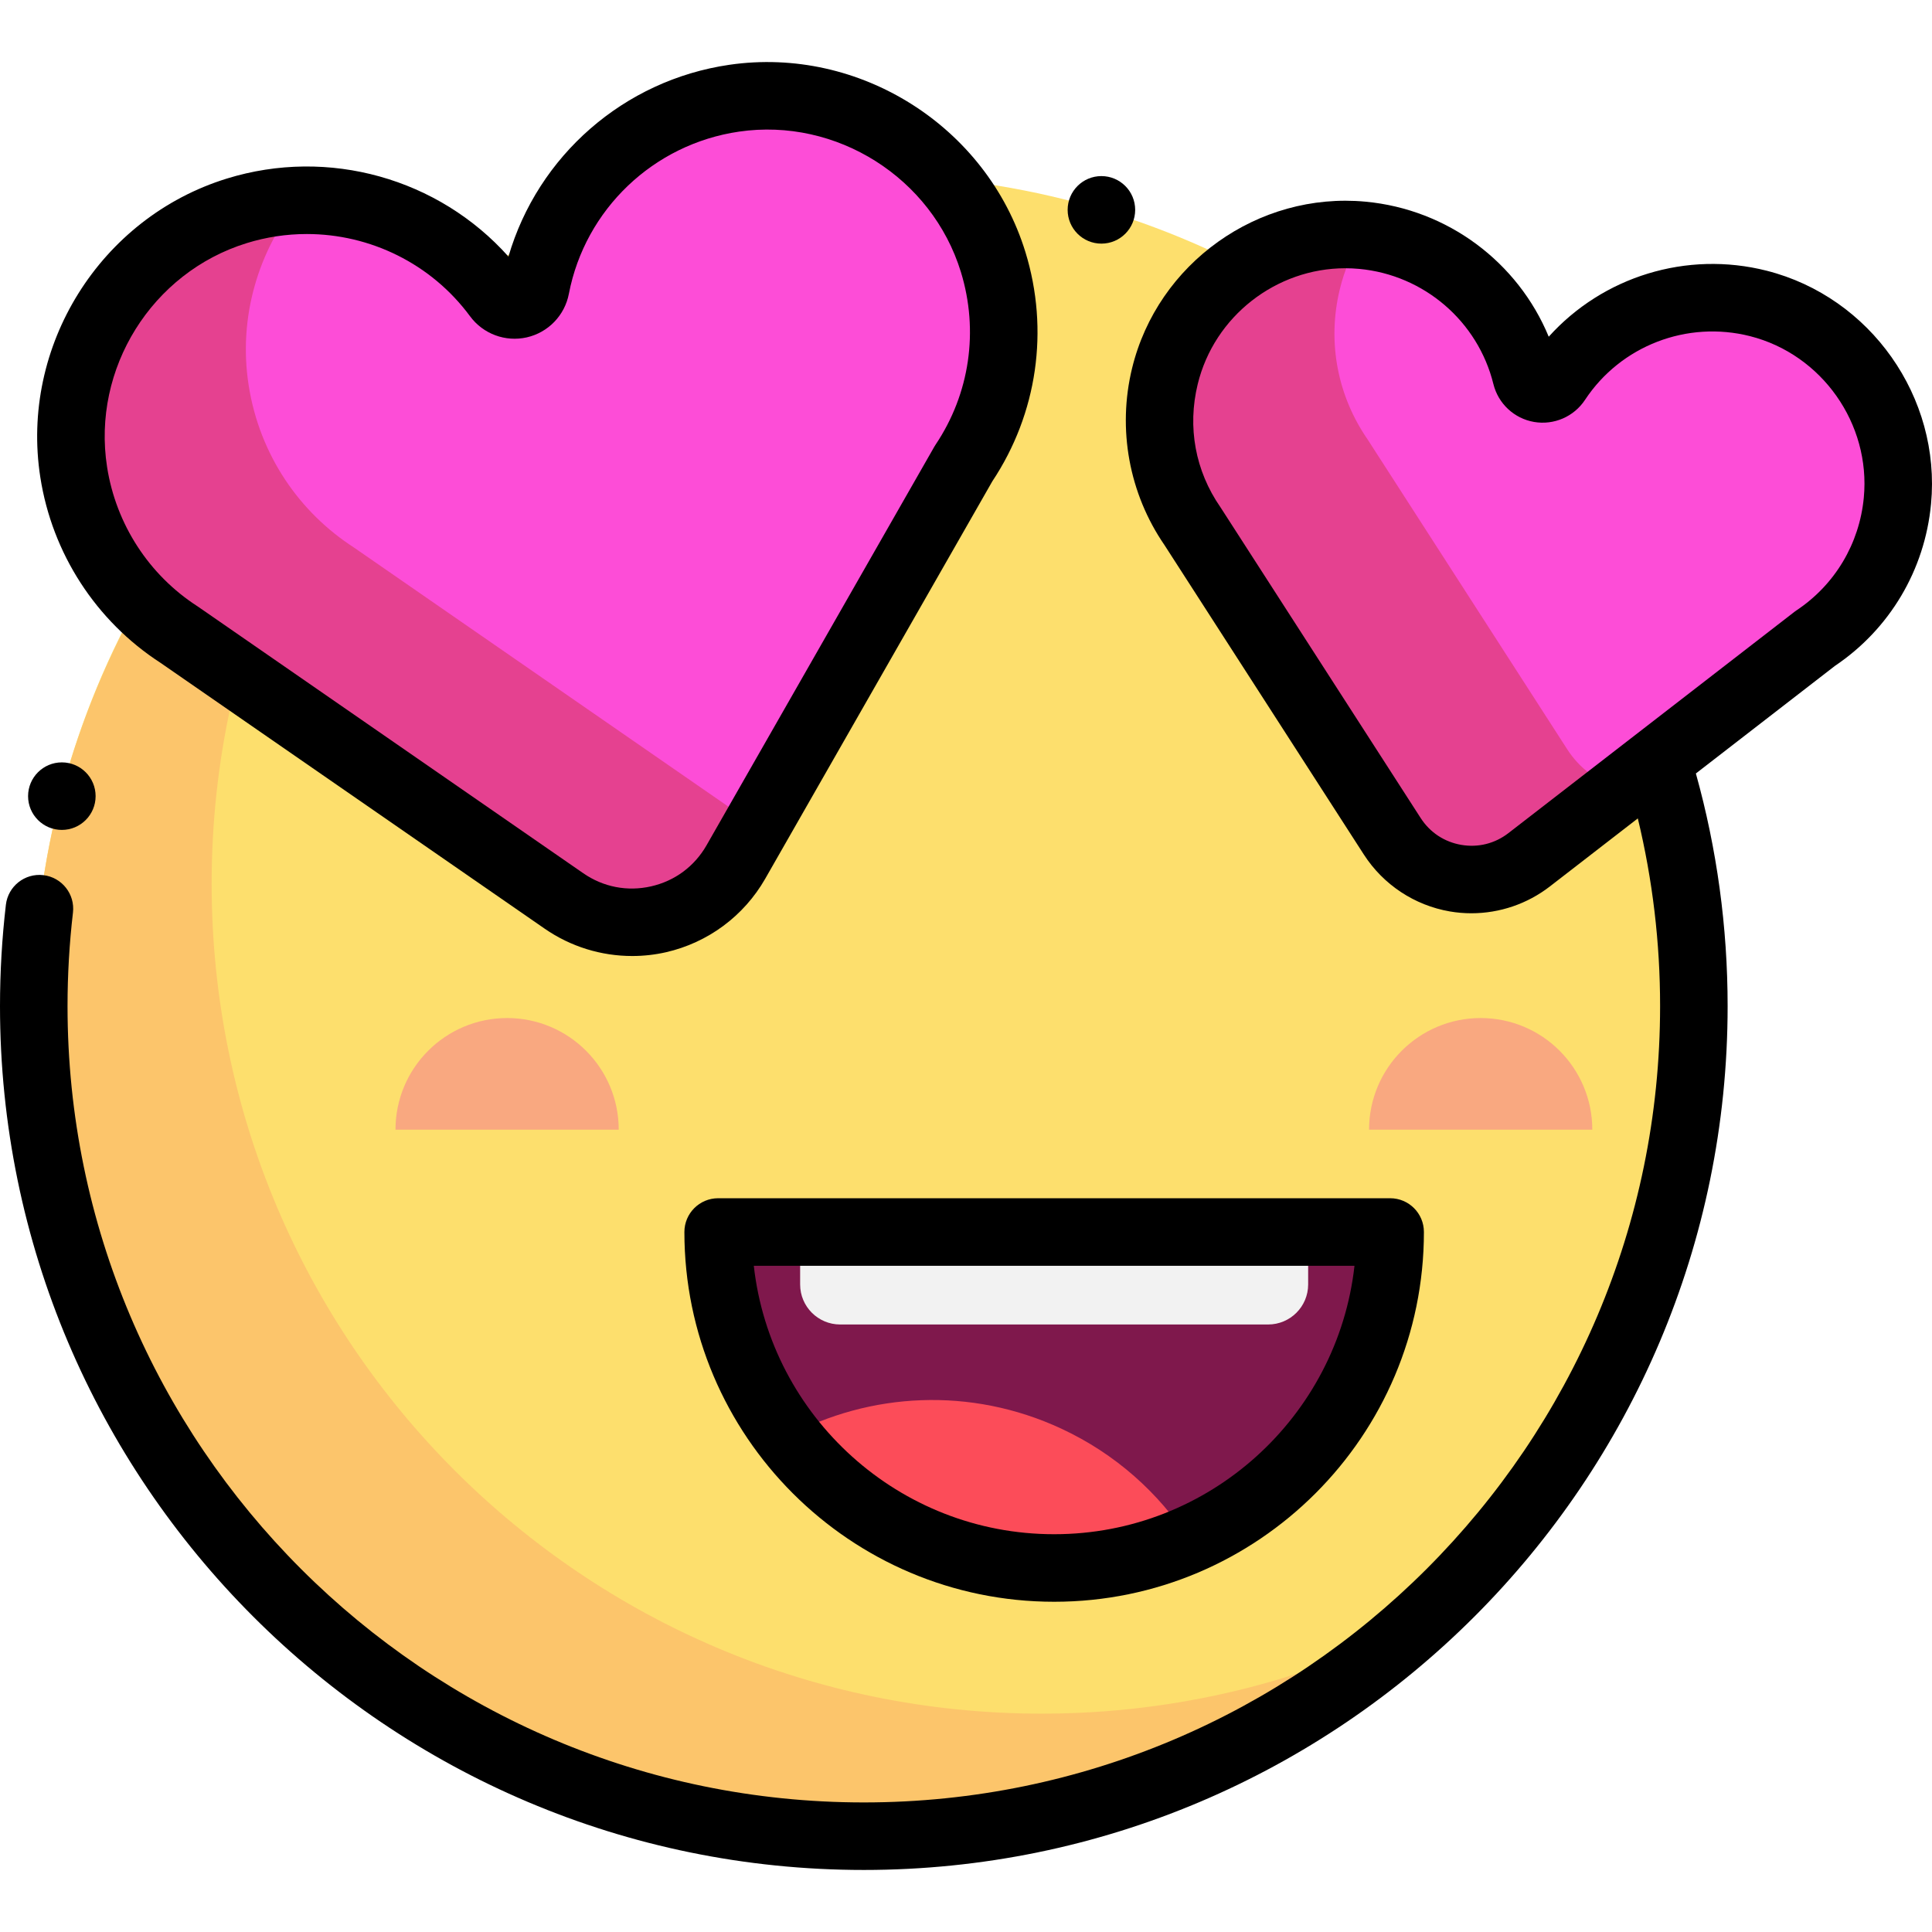
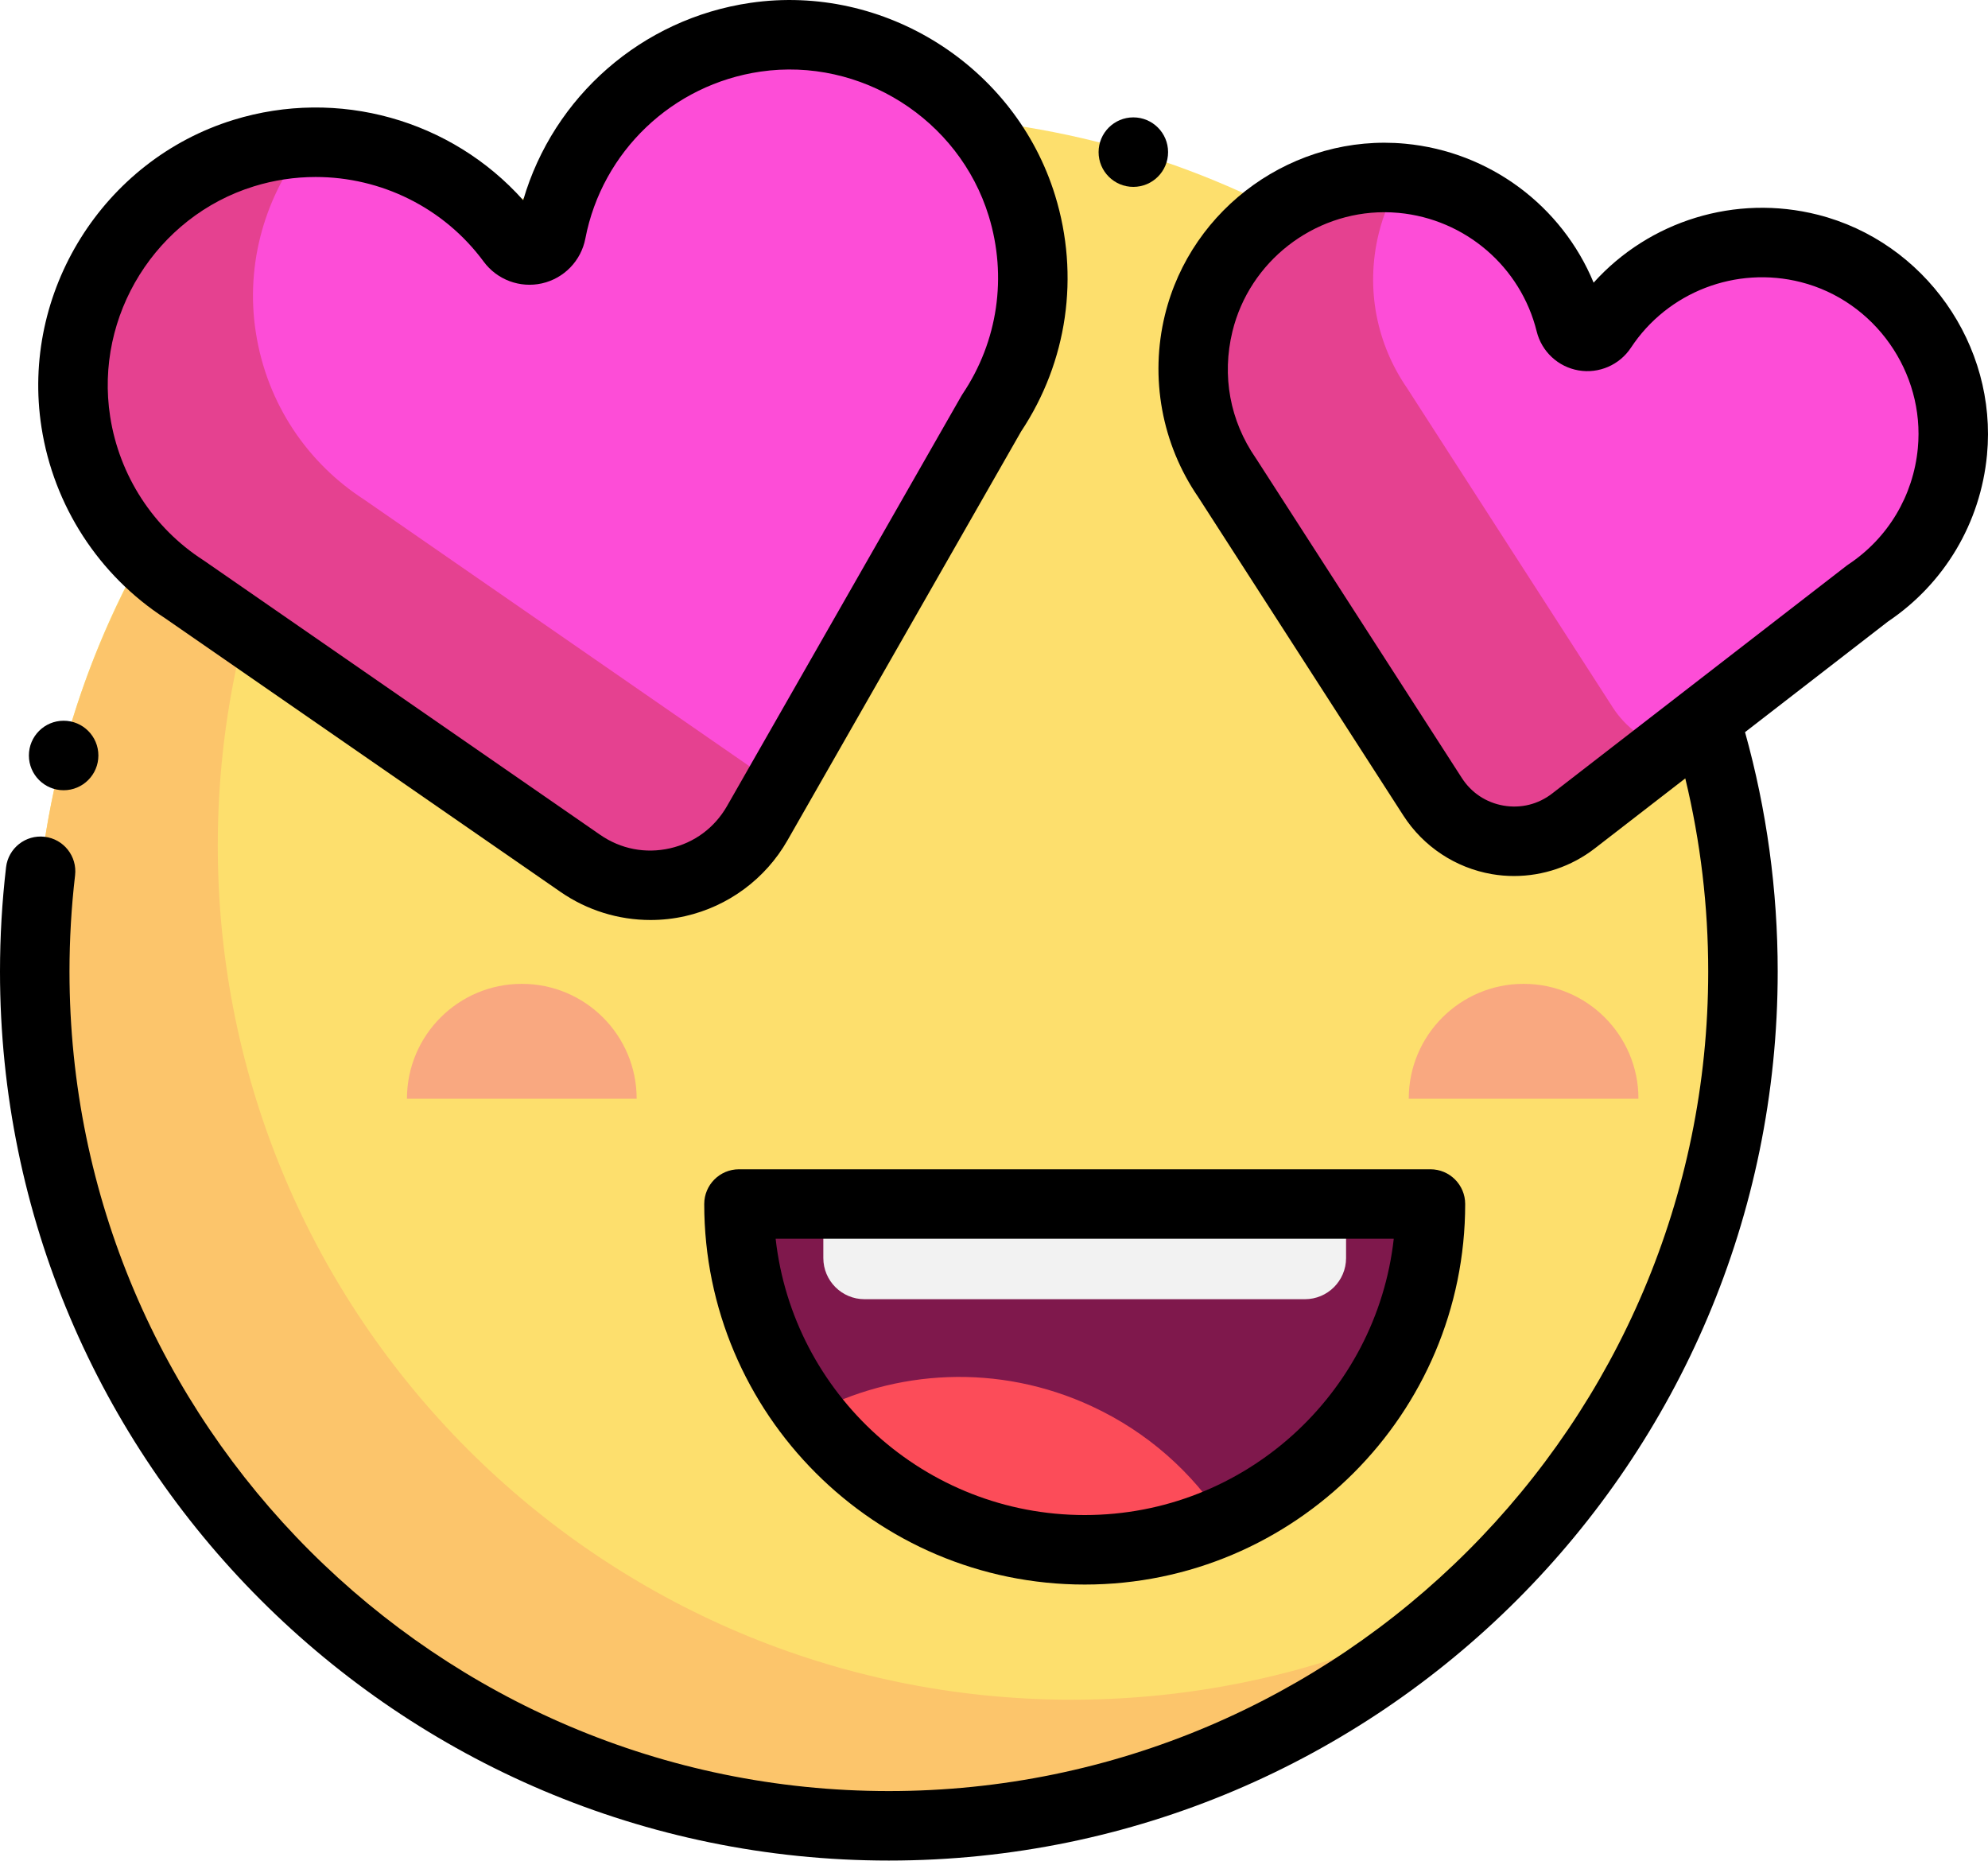
- <svg xmlns="http://www.w3.org/2000/svg" width="800px" height="800px" viewBox="0 0 1024 1024" class="icon" version="1.1">
+ <svg xmlns="http://www.w3.org/2000/svg" class="icon" version="1.1" viewBox="0 32.88 1024 958.23">
  <path d="M457.844 533.272m-439.946 0a439.946 439.946 0 1 0 879.891 0 439.946 439.946 0 1 0-879.891 0Z" fill="#FDDF6D" />
  <path d="M552.118 908.274c-242.975 0-439.944-196.969-439.944-439.944 0-129.813 56.234-246.475 145.657-327.003C115.402 214.151 17.898 362.327 17.898 533.276c0 242.975 196.969 439.944 439.944 439.944 113.162 0 216.333-42.74 294.285-112.938-60.008 30.682-127.987 47.992-200.009 47.992z" fill="#FCC56B" />
  <path d="M268.779 539.584c-32.672 0-59.16 26.486-59.16 59.158h118.316c0.002-32.672-26.484-59.158-59.156-59.158zM784.793 539.584c-32.672 0-59.16 26.486-59.16 59.158h118.316c0-32.672-26.486-59.158-59.156-59.158z" fill="#F9A880" />
  <path d="M389.136 52.052c-55.112 8.026-95.5 49.902-105.198 100.298a11.432 11.432 0 0 1-8.692 9.014 11.436 11.436 0 0 1-11.726-4.388c-30.442-41.266-84.868-61.656-138.021-45.224-58.754 18.164-95.9 77.708-86.44 138.477 5.792 37.212 27.07 67.576 55.906 86.164h-0.002l204.001 141.169c30.542 21.136 72.636 11.586 91.062-20.664l120.708-211.227c20.176-30.072 27.368-68.758 15.65-106.824-17.98-58.398-76.786-95.6-137.249-86.794zM931.994 160.837c-42.53-10.794-84.56 7.49-106.828 41.238a9.01 9.01 0 0 1-9.044 3.938 9.008 9.008 0 0 1-7.21-6.734c-9.698-39.216-43.152-70.482-86.79-74.566-48.24-4.514-93.244 27.608-104.7 74.682-7.016 28.826-0.696 57.346 14.68 79.576h-0.002l105.848 164.305c15.848 24.6 49.362 30.354 72.506 12.448l151.595-117.284c23.758-15.796 40.67-41.776 43.63-73.016 4.54-47.924-27.028-92.744-73.684-104.586z" fill="#FD4DD7" />
  <path d="M391.68 431.424l-204.001-141.169h0.002c-28.836-18.588-50.116-48.95-55.906-86.164-5.574-35.812 5.048-71.188 26.73-97.932a126.572 126.572 0 0 0-33.006 5.592c-58.754 18.164-95.9 77.708-86.44 138.477 5.792 37.212 27.07 67.576 55.906 86.164h-0.002l204.001 141.169c30.542 21.136 72.636 11.586 91.062-20.664l11.394-19.94a64.186 64.186 0 0 1-9.74-5.532zM830.663 397.14l-105.848-164.305h0.002c-15.376-22.232-21.696-50.748-14.68-79.576a97 97 0 0 1 12.032-28.542 0.388 0.388 0 0 0-0.048-0.004c-48.24-4.514-93.244 27.608-104.7 74.682-7.016 28.83-0.696 57.346 14.68 79.576h-0.002l105.848 164.305c15.848 24.6 49.362 30.354 72.506 12.448l48.586-37.588a49.66 49.66 0 0 1-28.376-20.996z" fill="#E54190" />
  <path d="M558.72 831.067c-98.35 0-178.081-79.73-178.081-178.081h356.161c0 98.352-79.728 178.081-178.081 178.081z" fill="#7F184C" />
  <path d="M424.09 652.987v27.798c0 11.722 9.502 21.222 21.222 21.222h226.815c11.722 0 21.222-9.502 21.222-21.222v-27.798H424.09z" fill="#F2F2F2" />
  <path d="M562.46 757.187c-48.138-22.364-101.554-19.114-144.873 4.08 32.55 42.424 83.736 69.8 141.341 69.8a177.415 177.415 0 0 0 71.364-14.92c-16.034-24.806-39.022-45.572-67.832-58.96z" fill="#FC4C59" />
  <path d="M85.012 351.271l203.767 141.007a81.456 81.456 0 0 0 46.304 14.428c5.984 0 11.996-0.66 17.914-2.004a81.452 81.452 0 0 0 52.566-38.926l120.398-210.685c23.866-35.92 30.256-80.166 17.526-121.51-20.508-66.614-87.972-109.274-156.933-99.236-55.93 8.144-101.498 48.268-117.062 101.638-36.992-41.418-95.344-58.006-149.281-41.332-67.164 20.764-109.658 88.83-98.84 158.329 6.284 40.356 29.474 76.162 63.64 98.292z m45.774-222.421a107.672 107.672 0 0 1 31.826-4.814c33.548 0 65.942 15.688 86.506 43.564a29.34 29.34 0 0 0 30.078 11.218 29.336 29.336 0 0 0 22.314-23.086c8.626-44.822 44.88-79.37 90.206-85.97 51.638-7.514 102.2 24.438 117.562 74.346 9.604 31.192 4.72 64.574-13.404 91.584a16.24 16.24 0 0 0-0.678 1.092l-120.708 211.227c-6.396 11.192-16.84 18.926-29.41 21.778-12.576 2.852-25.33 0.382-35.93-6.952L105.154 321.673c-0.16-0.11-0.324-0.22-0.486-0.326-25.728-16.58-43.194-43.506-47.92-73.872-8.112-52.072 23.722-103.07 74.038-118.624z" fill="" />
  <path d="M936.394 143.491c-42.464-10.78-86.902 3.166-115.534 34.97-16.34-39.5-53.508-67.492-97.074-71.568-57.01-5.342-110.212 32.612-123.758 88.27-7.86 32.292-1.598 66.438 17.174 93.74l105.696 164.065a67.992 67.992 0 0 0 45.536 30.11c3.794 0.652 7.61 0.972 11.414 0.972a68.016 68.016 0 0 0 41.554-14.17l46.672-36.108a423.502 423.502 0 0 1 11.81 99.508c0 232.719-189.329 422.046-422.046 422.046S35.794 765.993 35.794 533.276c0-16.562 0.968-33.242 2.878-49.576a17.896 17.896 0 0 0-15.698-19.854c-9.808-1.152-18.706 5.878-19.854 15.698A464.142 464.142 0 0 0 0 533.276c0 252.455 205.385 457.84 457.838 457.84 252.455 0 457.84-205.385 457.84-457.84 0-41.914-5.668-83.338-16.826-123.32l73.654-56.986c29.094-19.578 47.666-50.834 50.984-85.86 5.36-56.51-32.084-109.656-87.096-123.618z m51.464 120.242c-2.318 24.456-15.336 46.25-35.718 59.8a17.47 17.47 0 0 0-1.046 0.75l-151.593 117.28c-7.186 5.558-16.072 7.766-25.008 6.234-8.948-1.536-16.586-6.586-21.504-14.218l-105.844-164.305a17.336 17.336 0 0 0-0.326-0.49c-13.294-19.222-17.558-42.362-12.01-65.162 8.788-36.106 41.678-61.444 78.25-61.444 2.446 0 4.918 0.112 7.392 0.346 34.282 3.21 62.848 27.742 71.084 61.044a26.92 26.92 0 0 0 21.55 20.076 26.918 26.918 0 0 0 27.016-11.72c18.916-28.664 54.068-42.226 87.488-33.748 38.066 9.668 63.976 46.448 60.268 85.556z" fill="" />
  <path d="M362.743 652.987c0 108.062 87.914 195.979 195.979 195.979s195.981-87.914 195.981-195.979a17.896 17.896 0 0 0-17.898-17.898H380.639a17.898 17.898 0 0 0-17.896 17.898z m355.169 17.898c-8.924 79.934-76.914 142.285-159.193 142.285s-150.265-62.35-159.191-142.285h318.383z" fill="" />
  <path d="M583.77 111.23m-17.898 0a17.898 17.898 0 1 0 35.796 0 17.898 17.898 0 1 0-35.796 0Z" fill="" />
  <path d="M32.778 421.974m-17.898 0a17.898 17.898 0 1 0 35.796 0 17.898 17.898 0 1 0-35.796 0Z" fill="" />
</svg>
